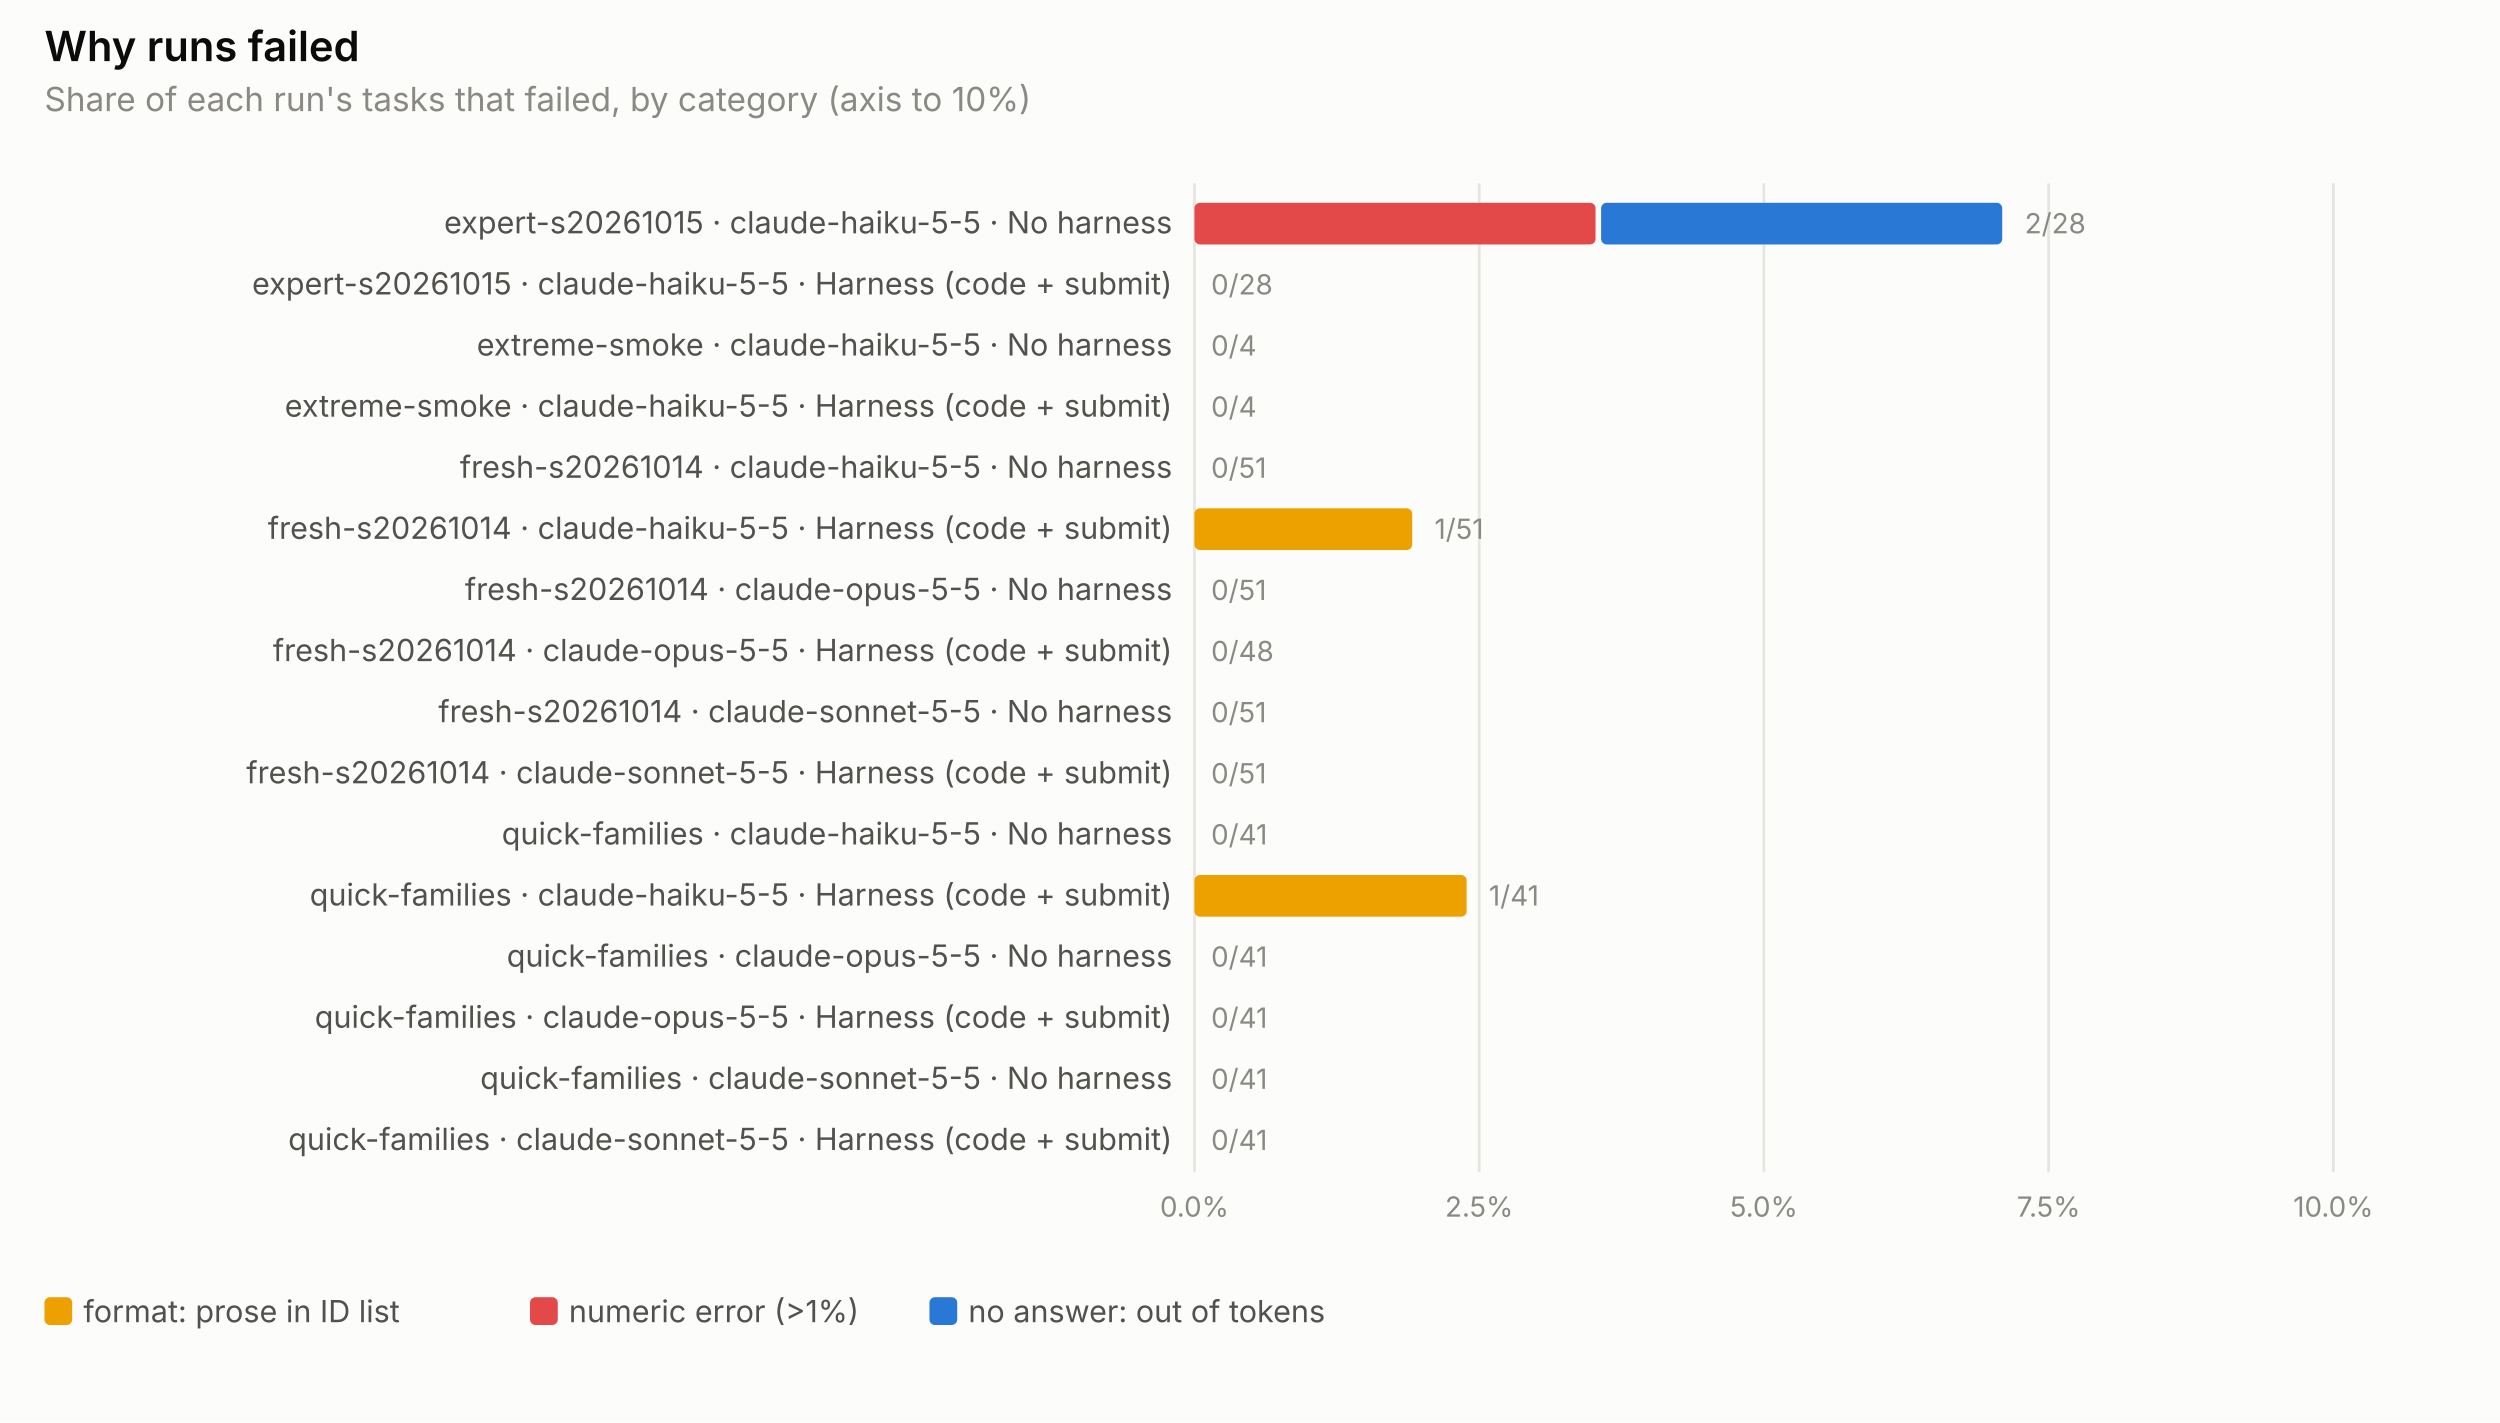
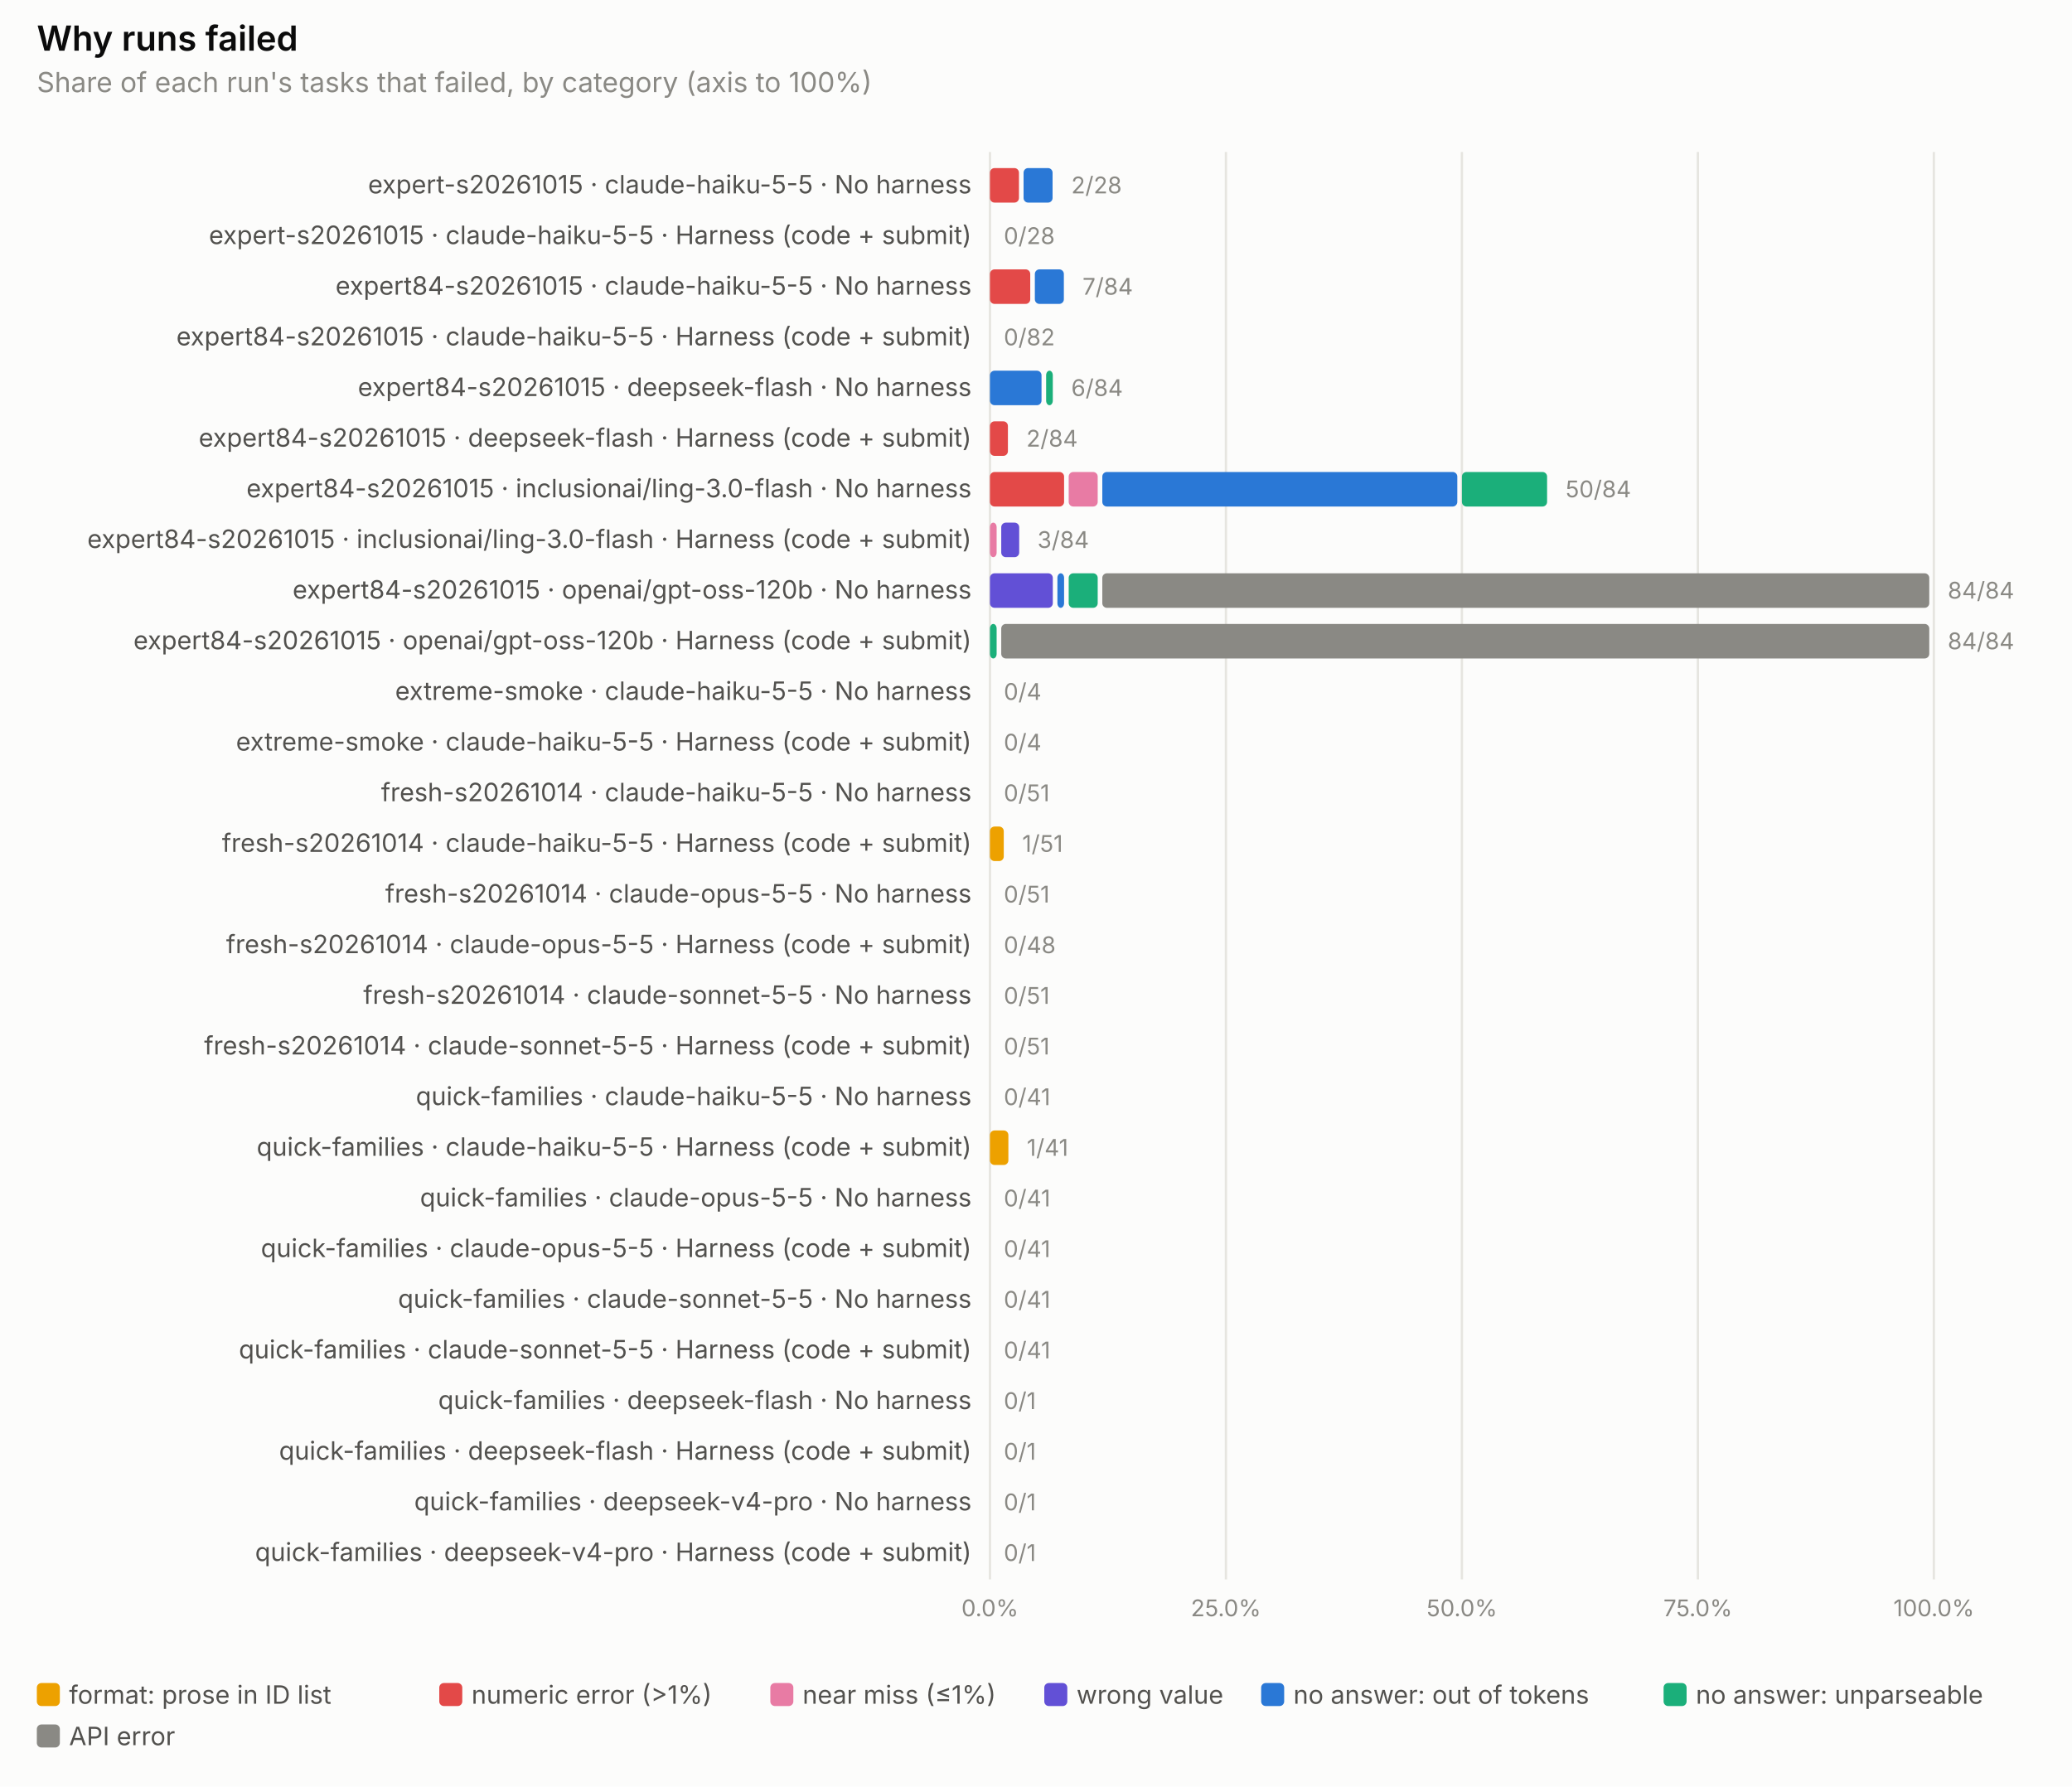
- <svg xmlns="http://www.w3.org/2000/svg" viewBox="0 0 900 512" width="900" height="512" role="img" font-family="Inter, Helvetica, Arial, sans-serif" font-size="12">
-   <rect width="900" height="512" fill="#fcfcfb" />
+ <svg xmlns="http://www.w3.org/2000/svg" viewBox="0 0 900 776" width="900" height="776" role="img" font-family="Inter, Helvetica, Arial, sans-serif" font-size="12">
+   <rect width="900" height="776" fill="#fcfcfb" />
  <text x="16.0" y="22.0" font-size="15" fill="#0b0b0b" text-anchor="start" font-weight="600">Why runs failed</text>
-   <text x="16.0" y="40.0" font-size="12" fill="#8a8984" text-anchor="start" font-weight="normal">Share of each run's tasks that failed, by category (axis to 10%)</text>
-   <line x1="430.0" x2="430.0" y1="66" y2="422" stroke="#e6e5e0" />
-   <text x="430.0" y="438.0" font-size="10" fill="#8a8984" text-anchor="middle" font-weight="normal">0.0%</text>
-   <line x1="532.5" x2="532.5" y1="66" y2="422" stroke="#e6e5e0" />
-   <text x="532.5" y="438.0" font-size="10" fill="#8a8984" text-anchor="middle" font-weight="normal">2.5%</text>
-   <line x1="635.0" x2="635.0" y1="66" y2="422" stroke="#e6e5e0" />
-   <text x="635.0" y="438.0" font-size="10" fill="#8a8984" text-anchor="middle" font-weight="normal">5.0%</text>
-   <line x1="737.5" x2="737.5" y1="66" y2="422" stroke="#e6e5e0" />
-   <text x="737.5" y="438.0" font-size="10" fill="#8a8984" text-anchor="middle" font-weight="normal">7.5%</text>
-   <line x1="840.0" x2="840.0" y1="66" y2="422" stroke="#e6e5e0" />
-   <text x="840.0" y="438.0" font-size="10" fill="#8a8984" text-anchor="middle" font-weight="normal">10.0%</text>
+   <text x="16.0" y="40.0" font-size="12" fill="#8a8984" text-anchor="start" font-weight="normal">Share of each run's tasks that failed, by category (axis to 100%)</text>
+   <line x1="430.0" x2="430.0" y1="66" y2="686" stroke="#e6e5e0" />
+   <text x="430.0" y="702.0" font-size="10" fill="#8a8984" text-anchor="middle" font-weight="normal">0.0%</text>
+   <line x1="532.5" x2="532.5" y1="66" y2="686" stroke="#e6e5e0" />
+   <text x="532.5" y="702.0" font-size="10" fill="#8a8984" text-anchor="middle" font-weight="normal">25.0%</text>
+   <line x1="635.0" x2="635.0" y1="66" y2="686" stroke="#e6e5e0" />
+   <text x="635.0" y="702.0" font-size="10" fill="#8a8984" text-anchor="middle" font-weight="normal">50.0%</text>
+   <line x1="737.5" x2="737.5" y1="66" y2="686" stroke="#e6e5e0" />
+   <text x="737.5" y="702.0" font-size="10" fill="#8a8984" text-anchor="middle" font-weight="normal">75.0%</text>
+   <line x1="840.0" x2="840.0" y1="66" y2="686" stroke="#e6e5e0" />
+   <text x="840.0" y="702.0" font-size="10" fill="#8a8984" text-anchor="middle" font-weight="normal">100.0%</text>
  <text x="422.0" y="84.0" font-size="11" fill="#52514e" text-anchor="end" font-weight="normal">expert-s20261015 · claude-haiku-5-5 · No harness</text>
-   <rect x="430.0" y="73" width="144.4" height="15" rx="2" fill="#e34948" />
-   <rect x="576.4" y="73" width="144.4" height="15" rx="2" fill="#2a78d6" />
-   <text x="728.9" y="84.0" font-size="10" fill="#8a8984" text-anchor="start" font-weight="normal">2/28</text>
+   <rect x="430.0" y="73" width="12.6" height="15" rx="2" fill="#e34948" />
+   <rect x="444.6" y="73" width="12.6" height="15" rx="2" fill="#2a78d6" />
+   <text x="465.3" y="84.0" font-size="10" fill="#8a8984" text-anchor="start" font-weight="normal">2/28</text>
  <text x="422.0" y="106.0" font-size="11" fill="#52514e" text-anchor="end" font-weight="normal">expert-s20261015 · claude-haiku-5-5 · Harness (code + submit)</text>
  <text x="436.0" y="106.0" font-size="10" fill="#8a8984" text-anchor="start" font-weight="normal">0/28</text>
-   <text x="422.0" y="128.0" font-size="11" fill="#52514e" text-anchor="end" font-weight="normal">extreme-smoke · claude-haiku-5-5 · No harness</text>
-   <text x="436.0" y="128.0" font-size="10" fill="#8a8984" text-anchor="start" font-weight="normal">0/4</text>
-   <text x="422.0" y="150.0" font-size="11" fill="#52514e" text-anchor="end" font-weight="normal">extreme-smoke · claude-haiku-5-5 · Harness (code + submit)</text>
-   <text x="436.0" y="150.0" font-size="10" fill="#8a8984" text-anchor="start" font-weight="normal">0/4</text>
-   <text x="422.0" y="172.0" font-size="11" fill="#52514e" text-anchor="end" font-weight="normal">fresh-s20261014 · claude-haiku-5-5 · No harness</text>
-   <text x="436.0" y="172.0" font-size="10" fill="#8a8984" text-anchor="start" font-weight="normal">0/51</text>
-   <text x="422.0" y="194.0" font-size="11" fill="#52514e" text-anchor="end" font-weight="normal">fresh-s20261014 · claude-haiku-5-5 · Harness (code + submit)</text>
-   <rect x="430.0" y="183" width="78.4" height="15" rx="2" fill="#eda100" />
-   <text x="516.4" y="194.0" font-size="10" fill="#8a8984" text-anchor="start" font-weight="normal">1/51</text>
-   <text x="422.0" y="216.0" font-size="11" fill="#52514e" text-anchor="end" font-weight="normal">fresh-s20261014 · claude-opus-5-5 · No harness</text>
-   <text x="436.0" y="216.0" font-size="10" fill="#8a8984" text-anchor="start" font-weight="normal">0/51</text>
-   <text x="422.0" y="238.0" font-size="11" fill="#52514e" text-anchor="end" font-weight="normal">fresh-s20261014 · claude-opus-5-5 · Harness (code + submit)</text>
-   <text x="436.0" y="238.0" font-size="10" fill="#8a8984" text-anchor="start" font-weight="normal">0/48</text>
-   <text x="422.0" y="260.0" font-size="11" fill="#52514e" text-anchor="end" font-weight="normal">fresh-s20261014 · claude-sonnet-5-5 · No harness</text>
-   <text x="436.0" y="260.0" font-size="10" fill="#8a8984" text-anchor="start" font-weight="normal">0/51</text>
-   <text x="422.0" y="282.0" font-size="11" fill="#52514e" text-anchor="end" font-weight="normal">fresh-s20261014 · claude-sonnet-5-5 · Harness (code + submit)</text>
-   <text x="436.0" y="282.0" font-size="10" fill="#8a8984" text-anchor="start" font-weight="normal">0/51</text>
-   <text x="422.0" y="304.0" font-size="11" fill="#52514e" text-anchor="end" font-weight="normal">quick-families · claude-haiku-5-5 · No harness</text>
-   <text x="436.0" y="304.0" font-size="10" fill="#8a8984" text-anchor="start" font-weight="normal">0/41</text>
-   <text x="422.0" y="326.0" font-size="11" fill="#52514e" text-anchor="end" font-weight="normal">quick-families · claude-haiku-5-5 · Harness (code + submit)</text>
-   <rect x="430.0" y="315" width="98.0" height="15" rx="2" fill="#eda100" />
-   <text x="536.0" y="326.0" font-size="10" fill="#8a8984" text-anchor="start" font-weight="normal">1/41</text>
-   <text x="422.0" y="348.0" font-size="11" fill="#52514e" text-anchor="end" font-weight="normal">quick-families · claude-opus-5-5 · No harness</text>
-   <text x="436.0" y="348.0" font-size="10" fill="#8a8984" text-anchor="start" font-weight="normal">0/41</text>
-   <text x="422.0" y="370.0" font-size="11" fill="#52514e" text-anchor="end" font-weight="normal">quick-families · claude-opus-5-5 · Harness (code + submit)</text>
-   <text x="436.0" y="370.0" font-size="10" fill="#8a8984" text-anchor="start" font-weight="normal">0/41</text>
-   <text x="422.0" y="392.0" font-size="11" fill="#52514e" text-anchor="end" font-weight="normal">quick-families · claude-sonnet-5-5 · No harness</text>
-   <text x="436.0" y="392.0" font-size="10" fill="#8a8984" text-anchor="start" font-weight="normal">0/41</text>
-   <text x="422.0" y="414.0" font-size="11" fill="#52514e" text-anchor="end" font-weight="normal">quick-families · claude-sonnet-5-5 · Harness (code + submit)</text>
-   <text x="436.0" y="414.0" font-size="10" fill="#8a8984" text-anchor="start" font-weight="normal">0/41</text>
-   <rect x="16" y="467" width="10" height="10" rx="2" fill="#eda100" />
-   <text x="30.0" y="476.0" font-size="11" fill="#52514e" text-anchor="start" font-weight="normal">format: prose in ID list</text>
-   <rect x="190.8" y="467" width="10" height="10" rx="2" fill="#e34948" />
-   <text x="204.8" y="476.0" font-size="11" fill="#52514e" text-anchor="start" font-weight="normal">numeric error (&gt;1%)</text>
-   <rect x="334.6" y="467" width="10" height="10" rx="2" fill="#2a78d6" />
-   <text x="348.6" y="476.0" font-size="11" fill="#52514e" text-anchor="start" font-weight="normal">no answer: out of tokens</text>
+   <text x="422.0" y="128.0" font-size="11" fill="#52514e" text-anchor="end" font-weight="normal">expert84-s20261015 · claude-haiku-5-5 · No harness</text>
+   <rect x="430.0" y="117" width="17.5" height="15" rx="2" fill="#e34948" />
+   <rect x="449.5" y="117" width="12.6" height="15" rx="2" fill="#2a78d6" />
+   <text x="470.2" y="128.0" font-size="10" fill="#8a8984" text-anchor="start" font-weight="normal">7/84</text>
+   <text x="422.0" y="150.0" font-size="11" fill="#52514e" text-anchor="end" font-weight="normal">expert84-s20261015 · claude-haiku-5-5 · Harness (code + submit)</text>
+   <text x="436.0" y="150.0" font-size="10" fill="#8a8984" text-anchor="start" font-weight="normal">0/82</text>
+   <text x="422.0" y="172.0" font-size="11" fill="#52514e" text-anchor="end" font-weight="normal">expert84-s20261015 · deepseek-flash · No harness</text>
+   <rect x="430.0" y="161" width="22.4" height="15" rx="2" fill="#2a78d6" />
+   <rect x="454.4" y="161" width="2.9" height="15" rx="2" fill="#1baf7a" />
+   <text x="465.3" y="172.0" font-size="10" fill="#8a8984" text-anchor="start" font-weight="normal">6/84</text>
+   <text x="422.0" y="194.0" font-size="11" fill="#52514e" text-anchor="end" font-weight="normal">expert84-s20261015 · deepseek-flash · Harness (code + submit)</text>
+   <rect x="430.0" y="183" width="7.8" height="15" rx="2" fill="#e34948" />
+   <text x="445.8" y="194.0" font-size="10" fill="#8a8984" text-anchor="start" font-weight="normal">2/84</text>
+   <text x="422.0" y="216.0" font-size="11" fill="#52514e" text-anchor="end" font-weight="normal">expert84-s20261015 · inclusionai/ling-3.0-flash · No harness</text>
+   <rect x="430.0" y="205" width="32.2" height="15" rx="2" fill="#e34948" />
+   <rect x="464.2" y="205" width="12.6" height="15" rx="2" fill="#e87ba4" />
+   <rect x="478.8" y="205" width="154.2" height="15" rx="2" fill="#2a78d6" />
+   <rect x="635.0" y="205" width="37.0" height="15" rx="2" fill="#1baf7a" />
+   <text x="680.0" y="216.0" font-size="10" fill="#8a8984" text-anchor="start" font-weight="normal">50/84</text>
+   <text x="422.0" y="238.0" font-size="11" fill="#52514e" text-anchor="end" font-weight="normal">expert84-s20261015 · inclusionai/ling-3.0-flash · Harness (code + submit)</text>
+   <rect x="430.0" y="227" width="2.9" height="15" rx="2" fill="#e87ba4" />
+   <rect x="434.9" y="227" width="7.8" height="15" rx="2" fill="#6250d6" />
+   <text x="450.6" y="238.0" font-size="10" fill="#8a8984" text-anchor="start" font-weight="normal">3/84</text>
+   <text x="422.0" y="260.0" font-size="11" fill="#52514e" text-anchor="end" font-weight="normal">expert84-s20261015 · openai/gpt-oss-120b · No harness</text>
+   <rect x="430.0" y="249" width="27.3" height="15" rx="2" fill="#6250d6" />
+   <rect x="459.3" y="249" width="2.9" height="15" rx="2" fill="#2a78d6" />
+   <rect x="464.2" y="249" width="12.6" height="15" rx="2" fill="#1baf7a" />
+   <rect x="478.8" y="249" width="359.2" height="15" rx="2" fill="#8a8984" />
+   <text x="846.0" y="260.0" font-size="10" fill="#8a8984" text-anchor="start" font-weight="normal">84/84</text>
+   <text x="422.0" y="282.0" font-size="11" fill="#52514e" text-anchor="end" font-weight="normal">expert84-s20261015 · openai/gpt-oss-120b · Harness (code + submit)</text>
+   <rect x="430.0" y="271" width="2.9" height="15" rx="2" fill="#1baf7a" />
+   <rect x="434.9" y="271" width="403.1" height="15" rx="2" fill="#8a8984" />
+   <text x="846.0" y="282.0" font-size="10" fill="#8a8984" text-anchor="start" font-weight="normal">84/84</text>
+   <text x="422.0" y="304.0" font-size="11" fill="#52514e" text-anchor="end" font-weight="normal">extreme-smoke · claude-haiku-5-5 · No harness</text>
+   <text x="436.0" y="304.0" font-size="10" fill="#8a8984" text-anchor="start" font-weight="normal">0/4</text>
+   <text x="422.0" y="326.0" font-size="11" fill="#52514e" text-anchor="end" font-weight="normal">extreme-smoke · claude-haiku-5-5 · Harness (code + submit)</text>
+   <text x="436.0" y="326.0" font-size="10" fill="#8a8984" text-anchor="start" font-weight="normal">0/4</text>
+   <text x="422.0" y="348.0" font-size="11" fill="#52514e" text-anchor="end" font-weight="normal">fresh-s20261014 · claude-haiku-5-5 · No harness</text>
+   <text x="436.0" y="348.0" font-size="10" fill="#8a8984" text-anchor="start" font-weight="normal">0/51</text>
+   <text x="422.0" y="370.0" font-size="11" fill="#52514e" text-anchor="end" font-weight="normal">fresh-s20261014 · claude-haiku-5-5 · Harness (code + submit)</text>
+   <rect x="430.0" y="359" width="6.0" height="15" rx="2" fill="#eda100" />
+   <text x="444.0" y="370.0" font-size="10" fill="#8a8984" text-anchor="start" font-weight="normal">1/51</text>
+   <text x="422.0" y="392.0" font-size="11" fill="#52514e" text-anchor="end" font-weight="normal">fresh-s20261014 · claude-opus-5-5 · No harness</text>
+   <text x="436.0" y="392.0" font-size="10" fill="#8a8984" text-anchor="start" font-weight="normal">0/51</text>
+   <text x="422.0" y="414.0" font-size="11" fill="#52514e" text-anchor="end" font-weight="normal">fresh-s20261014 · claude-opus-5-5 · Harness (code + submit)</text>
+   <text x="436.0" y="414.0" font-size="10" fill="#8a8984" text-anchor="start" font-weight="normal">0/48</text>
+   <text x="422.0" y="436.0" font-size="11" fill="#52514e" text-anchor="end" font-weight="normal">fresh-s20261014 · claude-sonnet-5-5 · No harness</text>
+   <text x="436.0" y="436.0" font-size="10" fill="#8a8984" text-anchor="start" font-weight="normal">0/51</text>
+   <text x="422.0" y="458.0" font-size="11" fill="#52514e" text-anchor="end" font-weight="normal">fresh-s20261014 · claude-sonnet-5-5 · Harness (code + submit)</text>
+   <text x="436.0" y="458.0" font-size="10" fill="#8a8984" text-anchor="start" font-weight="normal">0/51</text>
+   <text x="422.0" y="480.0" font-size="11" fill="#52514e" text-anchor="end" font-weight="normal">quick-families · claude-haiku-5-5 · No harness</text>
+   <text x="436.0" y="480.0" font-size="10" fill="#8a8984" text-anchor="start" font-weight="normal">0/41</text>
+   <text x="422.0" y="502.0" font-size="11" fill="#52514e" text-anchor="end" font-weight="normal">quick-families · claude-haiku-5-5 · Harness (code + submit)</text>
+   <rect x="430.0" y="491" width="8.0" height="15" rx="2" fill="#eda100" />
+   <text x="446.0" y="502.0" font-size="10" fill="#8a8984" text-anchor="start" font-weight="normal">1/41</text>
+   <text x="422.0" y="524.0" font-size="11" fill="#52514e" text-anchor="end" font-weight="normal">quick-families · claude-opus-5-5 · No harness</text>
+   <text x="436.0" y="524.0" font-size="10" fill="#8a8984" text-anchor="start" font-weight="normal">0/41</text>
+   <text x="422.0" y="546.0" font-size="11" fill="#52514e" text-anchor="end" font-weight="normal">quick-families · claude-opus-5-5 · Harness (code + submit)</text>
+   <text x="436.0" y="546.0" font-size="10" fill="#8a8984" text-anchor="start" font-weight="normal">0/41</text>
+   <text x="422.0" y="568.0" font-size="11" fill="#52514e" text-anchor="end" font-weight="normal">quick-families · claude-sonnet-5-5 · No harness</text>
+   <text x="436.0" y="568.0" font-size="10" fill="#8a8984" text-anchor="start" font-weight="normal">0/41</text>
+   <text x="422.0" y="590.0" font-size="11" fill="#52514e" text-anchor="end" font-weight="normal">quick-families · claude-sonnet-5-5 · Harness (code + submit)</text>
+   <text x="436.0" y="590.0" font-size="10" fill="#8a8984" text-anchor="start" font-weight="normal">0/41</text>
+   <text x="422.0" y="612.0" font-size="11" fill="#52514e" text-anchor="end" font-weight="normal">quick-families · deepseek-flash · No harness</text>
+   <text x="436.0" y="612.0" font-size="10" fill="#8a8984" text-anchor="start" font-weight="normal">0/1</text>
+   <text x="422.0" y="634.0" font-size="11" fill="#52514e" text-anchor="end" font-weight="normal">quick-families · deepseek-flash · Harness (code + submit)</text>
+   <text x="436.0" y="634.0" font-size="10" fill="#8a8984" text-anchor="start" font-weight="normal">0/1</text>
+   <text x="422.0" y="656.0" font-size="11" fill="#52514e" text-anchor="end" font-weight="normal">quick-families · deepseek-v4-pro · No harness</text>
+   <text x="436.0" y="656.0" font-size="10" fill="#8a8984" text-anchor="start" font-weight="normal">0/1</text>
+   <text x="422.0" y="678.0" font-size="11" fill="#52514e" text-anchor="end" font-weight="normal">quick-families · deepseek-v4-pro · Harness (code + submit)</text>
+   <text x="436.0" y="678.0" font-size="10" fill="#8a8984" text-anchor="start" font-weight="normal">0/1</text>
+   <rect x="16" y="731" width="10" height="10" rx="2" fill="#eda100" />
+   <text x="30.0" y="740.0" font-size="11" fill="#52514e" text-anchor="start" font-weight="normal">format: prose in ID list</text>
+   <rect x="190.8" y="731" width="10" height="10" rx="2" fill="#e34948" />
+   <text x="204.8" y="740.0" font-size="11" fill="#52514e" text-anchor="start" font-weight="normal">numeric error (&gt;1%)</text>
+   <rect x="334.6" y="731" width="10" height="10" rx="2" fill="#e87ba4" />
+   <text x="348.6" y="740.0" font-size="11" fill="#52514e" text-anchor="start" font-weight="normal">near miss (≤1%)</text>
+   <rect x="453.6" y="731" width="10" height="10" rx="2" fill="#6250d6" />
+   <text x="467.6" y="740.0" font-size="11" fill="#52514e" text-anchor="start" font-weight="normal">wrong value</text>
+   <rect x="547.8" y="731" width="10" height="10" rx="2" fill="#2a78d6" />
+   <text x="561.8" y="740.0" font-size="11" fill="#52514e" text-anchor="start" font-weight="normal">no answer: out of tokens</text>
+   <rect x="722.6" y="731" width="10" height="10" rx="2" fill="#1baf7a" />
+   <text x="736.6" y="740.0" font-size="11" fill="#52514e" text-anchor="start" font-weight="normal">no answer: unparseable</text>
+   <rect x="16" y="749" width="10" height="10" rx="2" fill="#8a8984" />
+   <text x="30.0" y="758.0" font-size="11" fill="#52514e" text-anchor="start" font-weight="normal">API error</text>
</svg>
